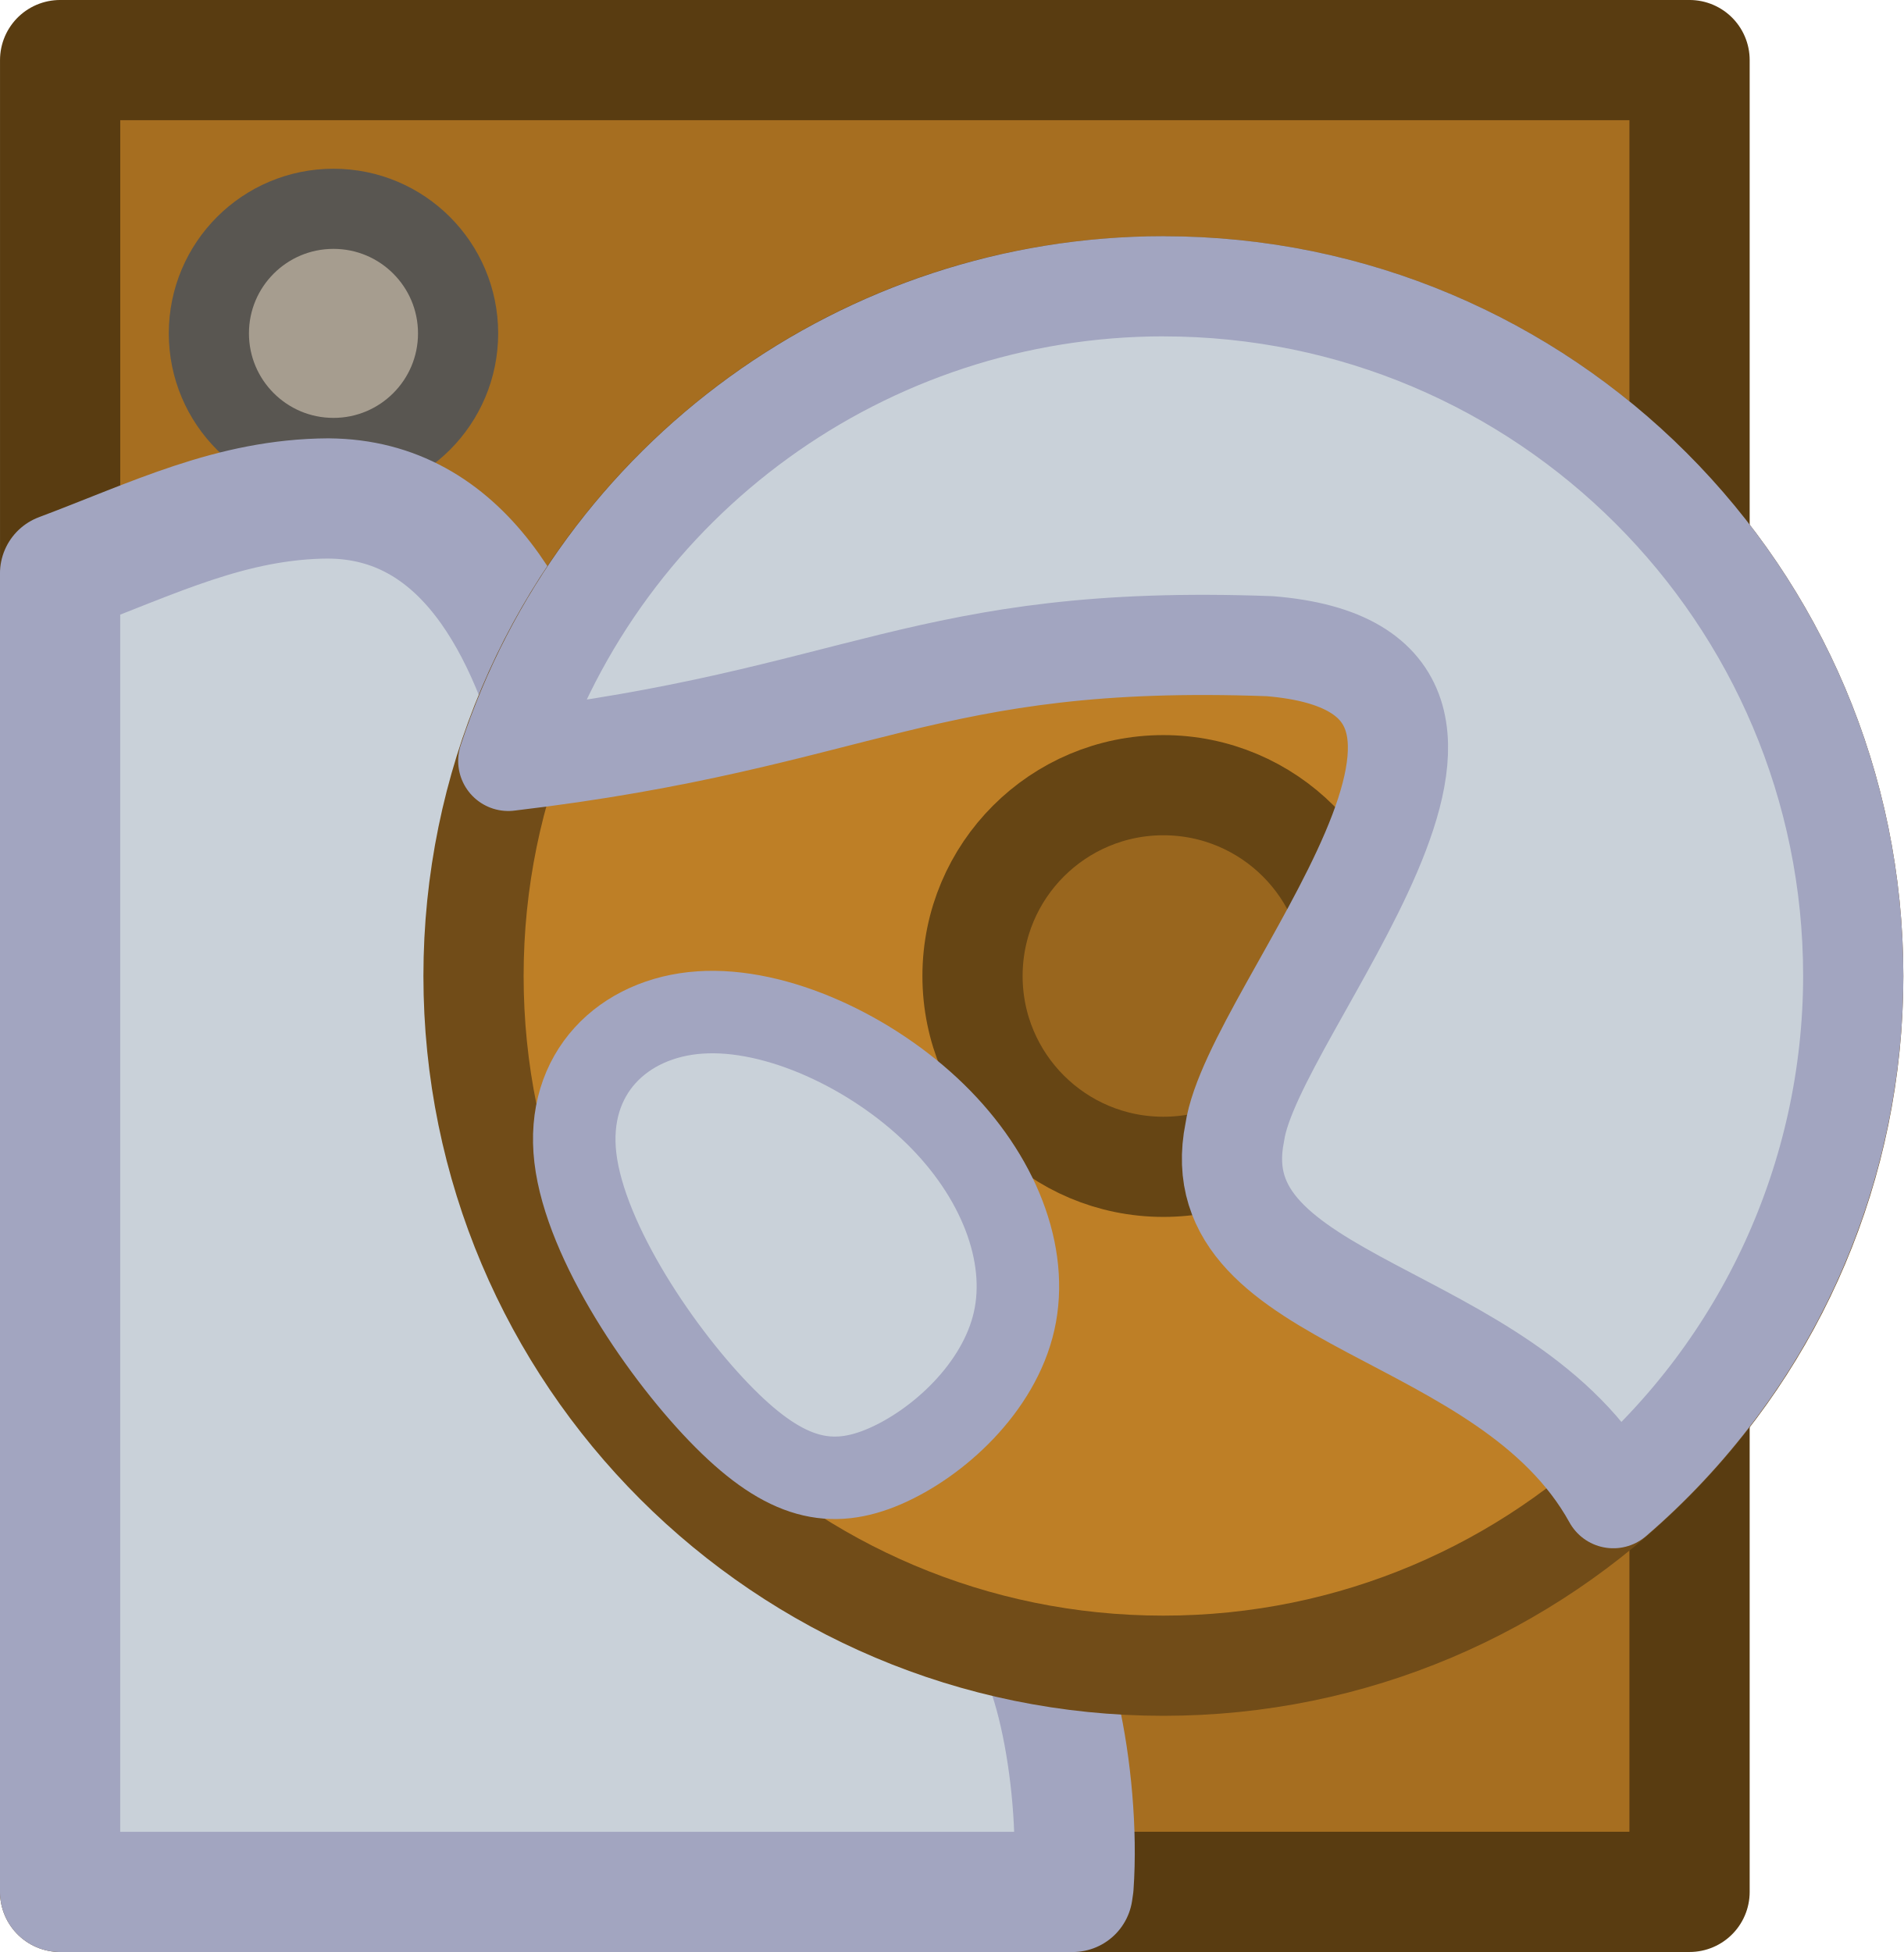
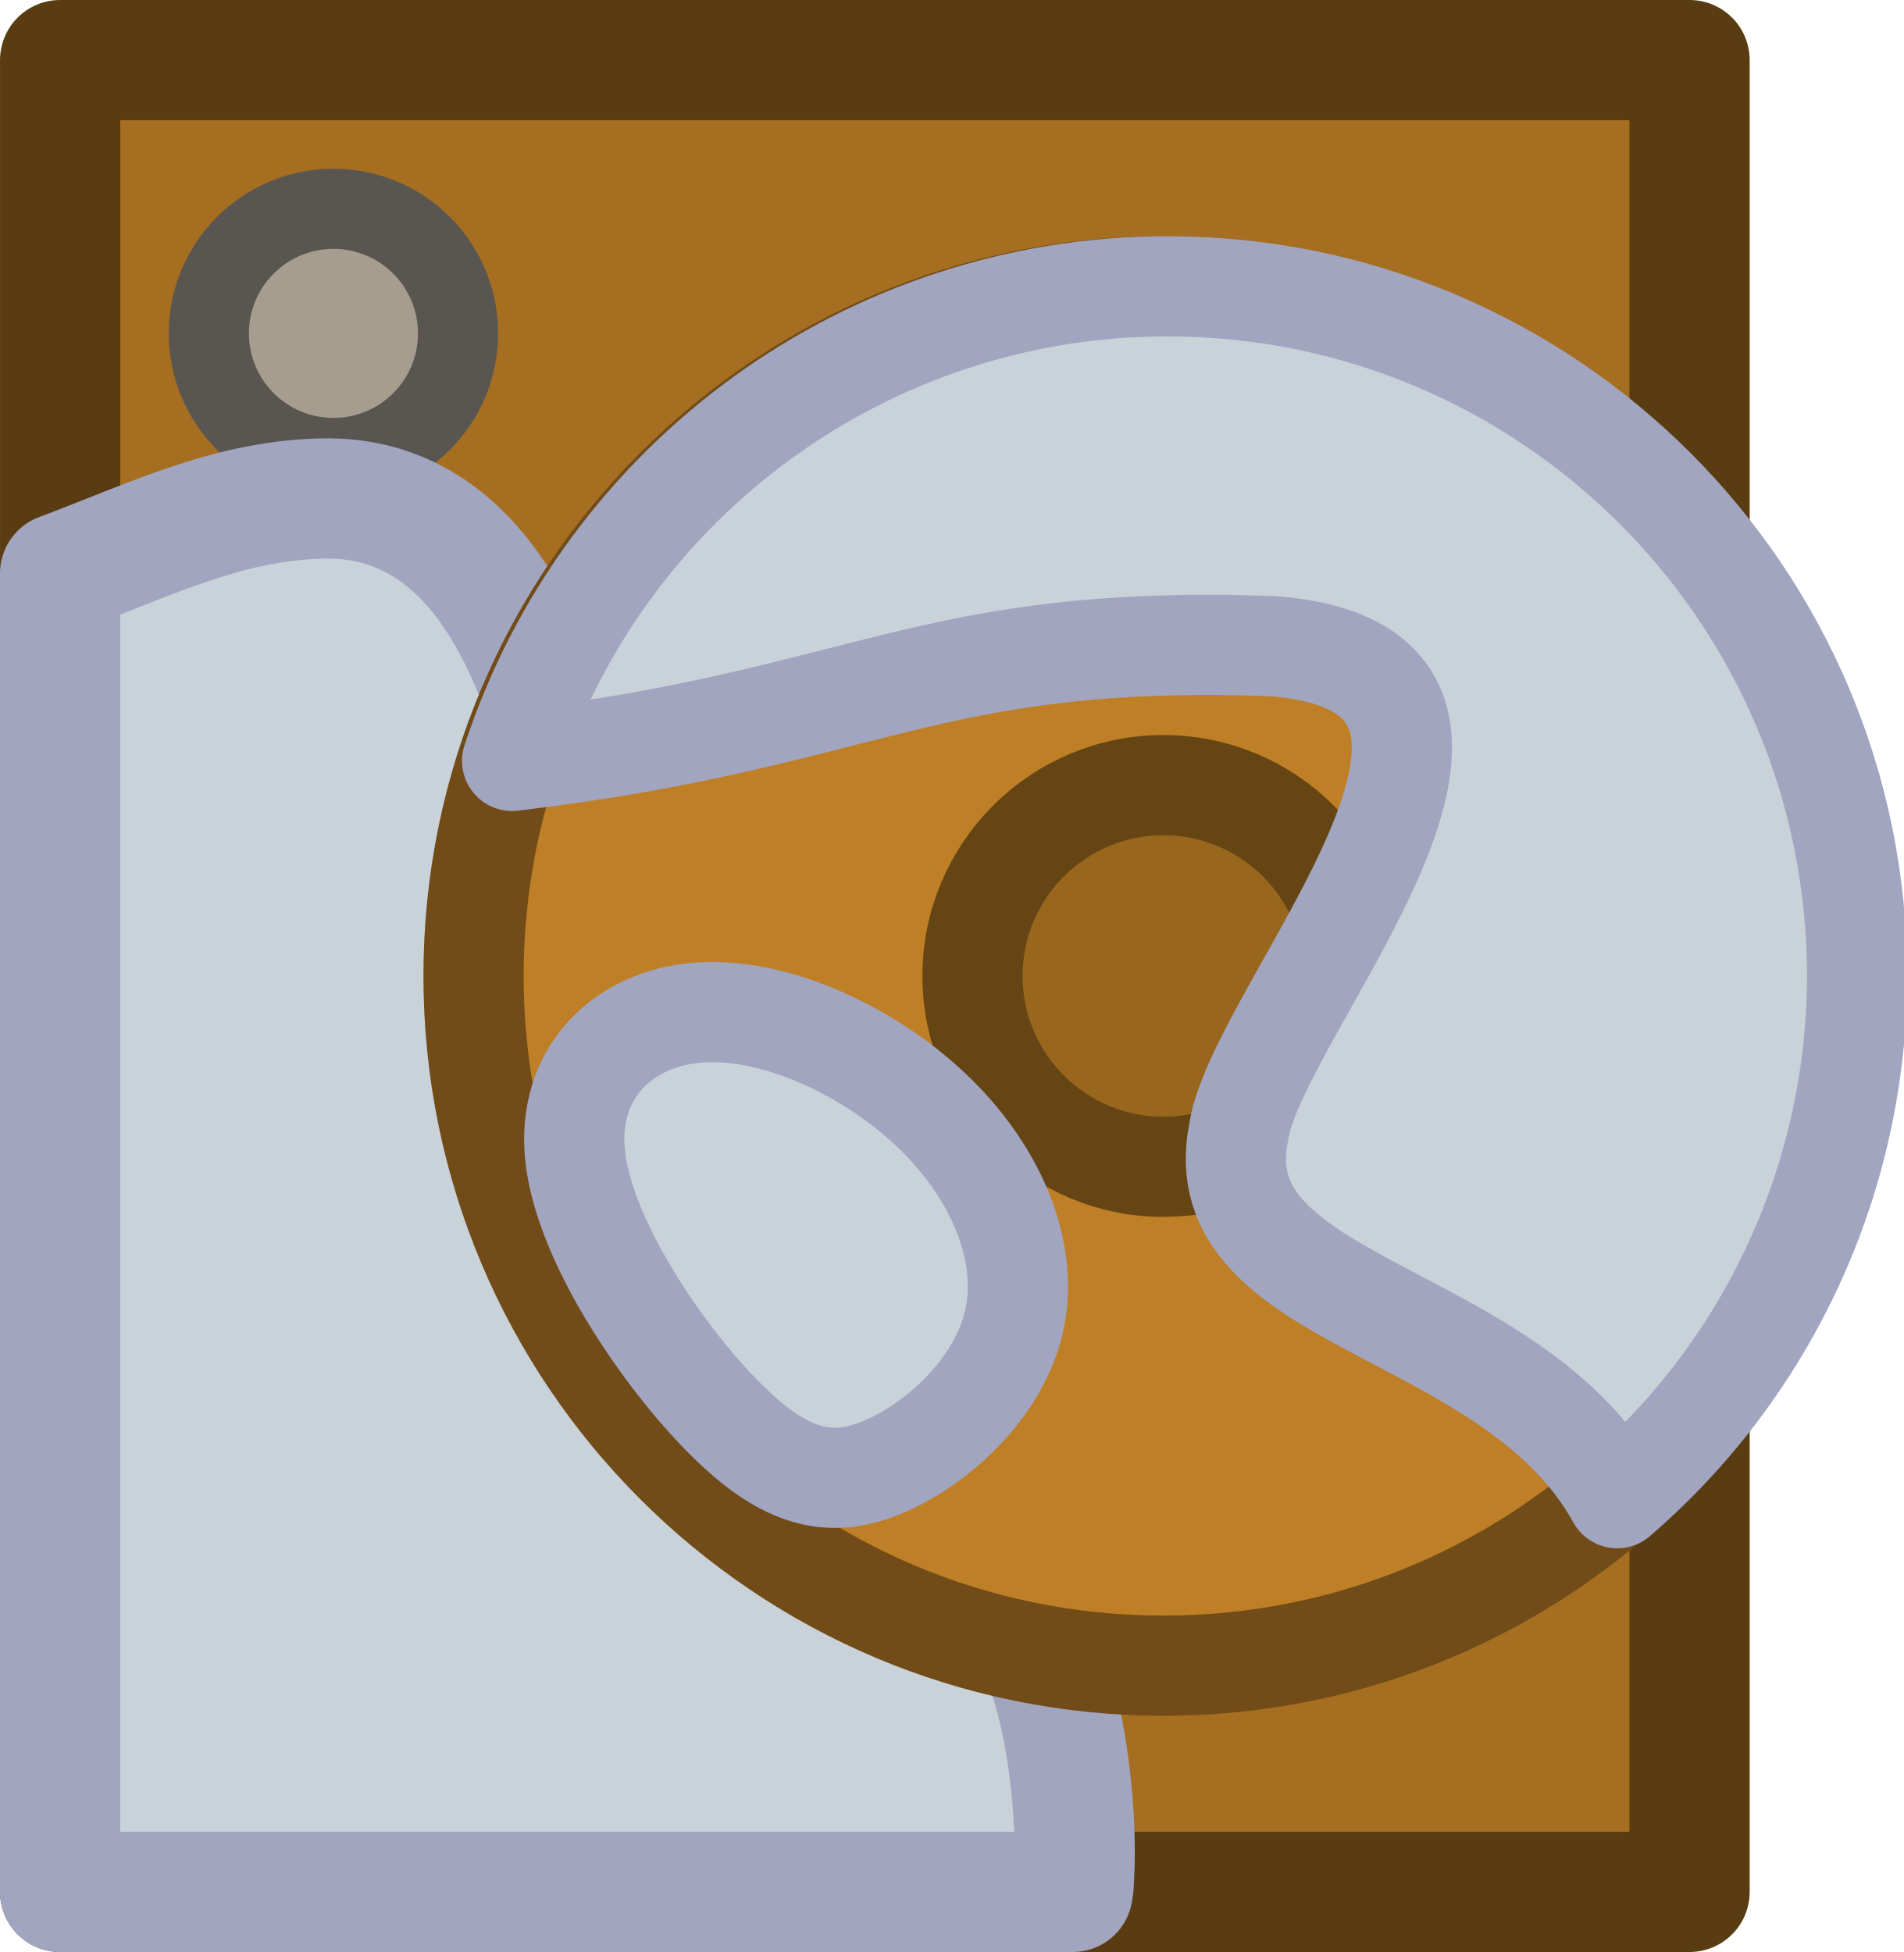
<svg xmlns="http://www.w3.org/2000/svg" width="47.489mm" height="48.713mm" viewBox="0 0 47.489 48.713" version="1.1" id="svg1" xml:space="preserve">
  <defs id="defs1" />
  <g id="layer1" transform="translate(-191.4017,-226.8173)">
    <g id="layer1-1" transform="translate(-1.353249,40.00965)">
      <g id="g6300" transform="translate(266.8364,23.02816)">
        <g id="layer1-12" transform="translate(-218.7559,81.4804)">
-           <g id="layer1-15" transform="translate(11.05983,-36.23423)">
-             <rect style="fill:#a66e20;fill-opacity:1;stroke:#593c11;stroke-width:3;stroke-linecap:square;stroke-linejoin:round;stroke-dasharray:none;stroke-opacity:1;paint-order:fill markers stroke;stop-color:#000000" id="rect43312-3-4" width="40.654" height="45.713" x="135.115" y="120.033" />
-             <circle style="fill:#a69d8f;fill-opacity:1;stroke:#595651;stroke-width:2;stroke-linecap:square;stroke-linejoin:round;stroke-dasharray:none;stroke-opacity:1;paint-order:fill markers stroke;stop-color:#000000" id="path45545-6-5" cx="141.935" cy="126.853" r="3.109" />
-             <path id="rect21782" style="fill:#c9d1d9;fill-opacity:1;stroke:#a2a5c0;stroke-width:3;stroke-linecap:square;stroke-linejoin:round;stroke-dasharray:none;stroke-opacity:1;paint-order:fill markers stroke;stop-color:#000000" d="m 141.814,130.972 c -2.432,0.013 -4.366,0.996 -6.7,1.872 v 32.903 h 25.263 c 0.007,-0.05 0.016,-0.1 0.022,-0.15 0.19,-2.698 -0.597,-6.555 -1.59,-6.642 -0.339,-0.471 -0.635,-0.977 -1.029,-1.403 -1.514,-1.635 -3.705,-2.434 -5.332,-3.929 -1.23,-1.13 -2.254,-2.282 -3.18,-3.648 -0.243,-0.358 -0.518,-0.712 -0.655,-1.123 -0.09,-0.269 0.072,-1.552 0.093,-1.777 -0.145,-3.674 -0.26,-16.059 -6.892,-16.102 z" />
-             <circle style="fill:#be7f26;fill-opacity:1;stroke:#714c18;stroke-width:2.5;stroke-linecap:square;stroke-linejoin:round;stroke-dasharray:none;stroke-opacity:1;paint-order:fill markers stroke;stop-color:#000000" id="path38264-8-8" cx="162.641" cy="142.89" r="17.212" />
-             <circle style="fill:#99661e;fill-opacity:1;stroke:#664514;stroke-width:2.5;stroke-linecap:square;stroke-linejoin:round;stroke-dasharray:none;stroke-opacity:1;paint-order:fill markers stroke;stop-color:#000000" id="path43258-0-3" cx="162.641" cy="142.89" r="4.762" />
-             <path id="circle21856" style="fill:#c9d1d9;fill-opacity:1;stroke:#a2a5c0;stroke-width:2.5;stroke-linecap:square;stroke-linejoin:round;stroke-dasharray:none;stroke-opacity:1;paint-order:fill markers stroke;stop-color:#000000" d="m 162.641,125.677 c -7.435,0.004 -14.027,4.781 -16.345,11.845 8.862,-1.05 10.367,-3.179 18.996,-2.863 7.477,0.606 -0.423,9.042 -0.87,12.134 -0.876,4.343 6.793,4.324 9.445,9.128 3.796,-3.266 5.981,-8.024 5.986,-13.031 1.3e-4,-9.506 -7.706,-17.213 -17.212,-17.212 z" />
-             <path style="fill:#c9d1d9;fill-opacity:1;stroke:#a2a5c0;stroke-width:2.058;stroke-miterlimit:4;stroke-dasharray:none;stroke-opacity:1" d="m 151.076,143.8 c -1.912,0.131 -3.355,1.514 -3.106,3.628 0.249,2.114 2.189,4.958 3.724,6.498 1.535,1.54 2.666,1.774 3.994,1.201 1.328,-0.574 2.852,-1.955 3.229,-3.626 0.377,-1.671 -0.394,-3.631 -1.97,-5.171 -1.576,-1.54 -3.958,-2.661 -5.87,-2.53 z" id="path26878-6" />
-           </g>
+           <rect style="fill:#a66e20;fill-opacity:1;stroke:#593c11;stroke-width:3;stroke-linecap:square;stroke-linejoin:round;stroke-dasharray:none;stroke-opacity:1;paint-order:fill markers stroke;stop-color:#000000" id="rect43312-3-4" width="40.654" height="45.713" x="146.175" y="83.799" />
+           <circle style="fill:#a69d8f;fill-opacity:1;stroke:#595651;stroke-width:2;stroke-linecap:square;stroke-linejoin:round;stroke-dasharray:none;stroke-opacity:1;paint-order:fill markers stroke;stop-color:#000000" id="path45545-6-5" cx="152.994" cy="90.619" r="3.109" />
+           <path id="rect21782" style="fill:#c9d1d9;fill-opacity:1;stroke:#a2a5c0;stroke-width:3;stroke-linecap:square;stroke-linejoin:round;stroke-dasharray:none;stroke-opacity:1;paint-order:fill markers stroke;stop-color:#000000" d="m 152.874,94.737 c -2.432,0.013 -4.366,0.996 -6.7,1.872 v 32.903 h 25.263 c 0.007,-0.05 0.016,-0.1 0.022,-0.15 0.19,-2.698 -0.597,-6.555 -1.59,-6.642 -0.339,-0.471 -0.635,-0.977 -1.029,-1.403 -1.514,-1.635 -3.705,-2.434 -5.332,-3.929 -1.23,-1.13 -2.254,-2.282 -3.18,-3.648 -0.243,-0.358 -0.518,-0.712 -0.655,-1.123 -0.09,-0.269 0.072,-1.552 0.093,-1.777 -0.145,-3.674 -0.26,-16.059 -6.892,-16.102 z" />
+           <circle style="fill:#be7f26;fill-opacity:1;stroke:#714c18;stroke-width:2.5;stroke-linecap:square;stroke-linejoin:round;stroke-dasharray:none;stroke-opacity:1;paint-order:fill markers stroke;stop-color:#000000" id="path38264-8-8" cx="173.701" cy="106.655" r="17.212" />
+           <circle style="fill:#99661e;fill-opacity:1;stroke:#664514;stroke-width:2.5;stroke-linecap:square;stroke-linejoin:round;stroke-dasharray:none;stroke-opacity:1;paint-order:fill markers stroke;stop-color:#000000" id="path43258-0-3" cx="173.701" cy="106.655" r="4.762" />
+           <path id="circle21856" style="fill:#c9d1d9;fill-opacity:1;stroke:#a2a5c0;stroke-width:2.5;stroke-linecap:square;stroke-linejoin:round;stroke-dasharray:none;stroke-opacity:1;paint-order:fill markers stroke;stop-color:#000000" d="m 173.797,89.443 c -7.435,0.004 -14.027,4.781 -16.345,11.845 8.862,-1.05 10.367,-3.179 18.996,-2.863 7.477,0.606 -0.423,9.042 -0.87,12.134 -0.876,4.343 6.793,4.324 9.445,9.128 3.796,-3.266 5.981,-8.024 5.986,-13.031 1.3e-4,-9.506 -7.706,-17.213 -17.212,-17.212 z" />
+           <path style="fill:#c9d1d9;fill-opacity:1;stroke:#a2a5c0;stroke-width:2.5;stroke-miterlimit:4;stroke-dasharray:none;stroke-opacity:1" d="m 151.076,143.8 c -1.912,0.131 -3.355,1.514 -3.106,3.628 0.249,2.114 2.189,4.958 3.724,6.498 1.535,1.54 2.666,1.774 3.994,1.201 1.328,-0.574 2.852,-1.955 3.229,-3.626 0.377,-1.671 -0.394,-3.631 -1.97,-5.171 -1.576,-1.54 -3.958,-2.661 -5.87,-2.53 z" id="path26878-6" transform="translate(11.05983,-36.23423)" />
        </g>
      </g>
    </g>
  </g>
</svg>
